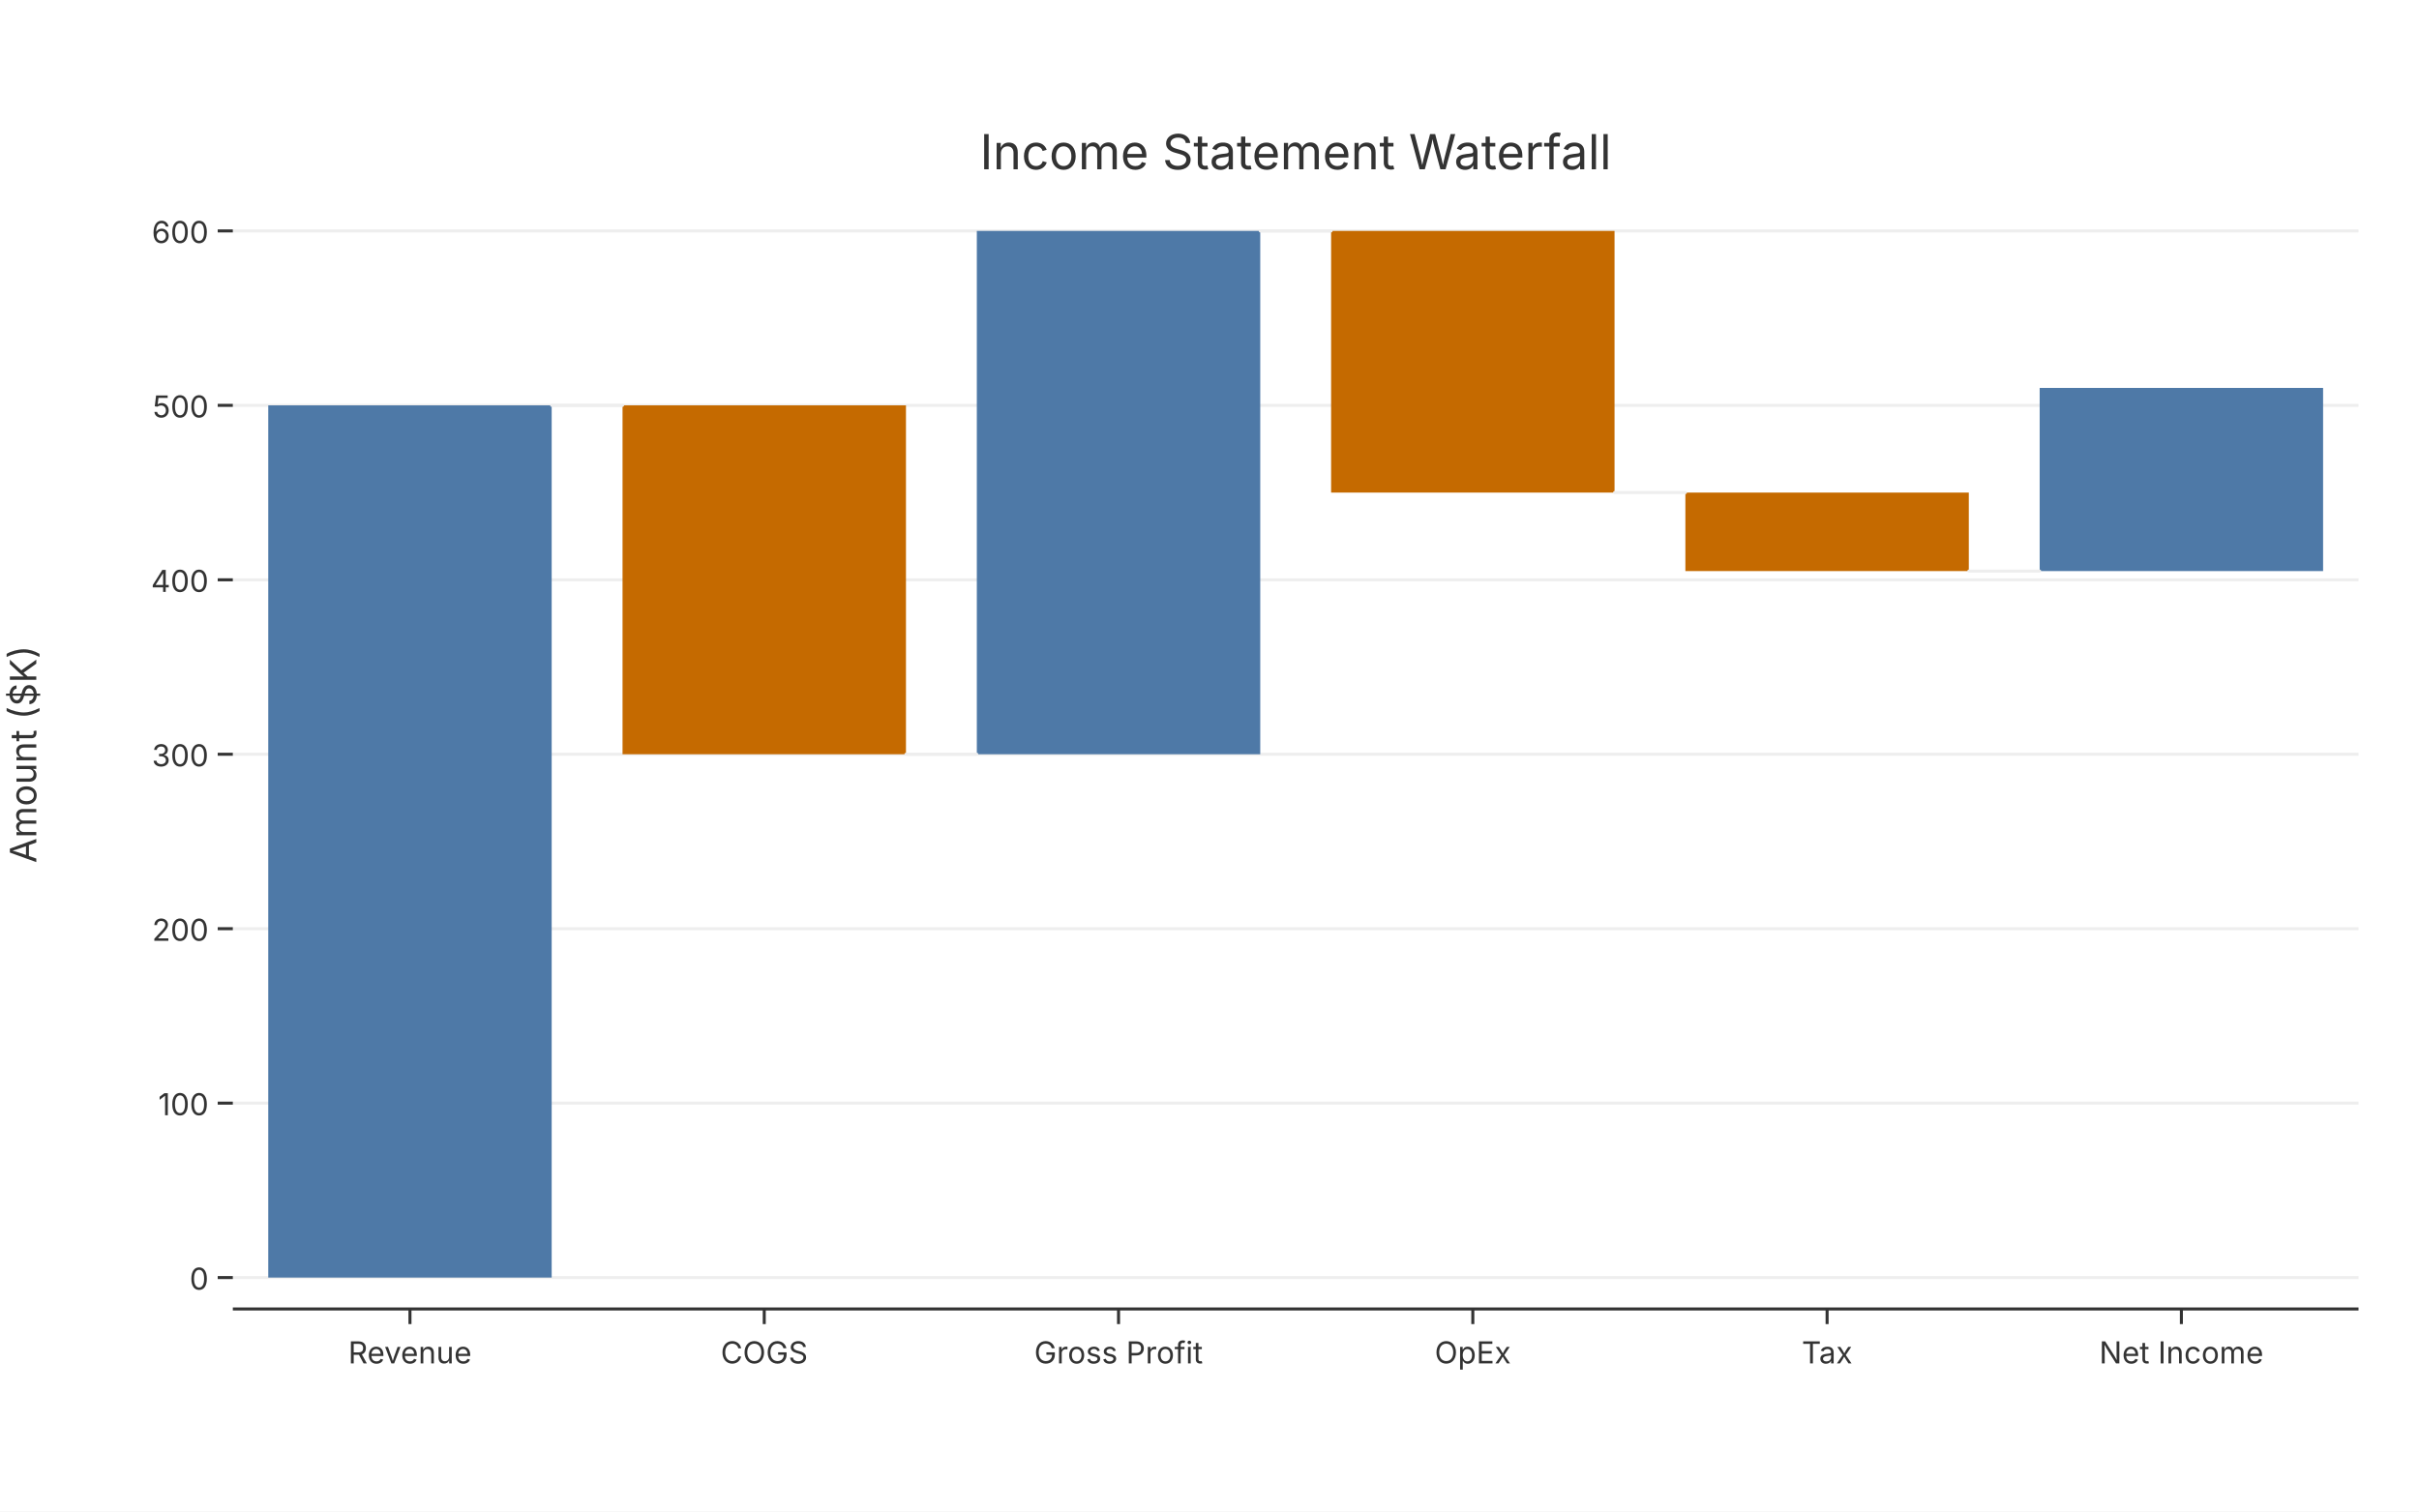
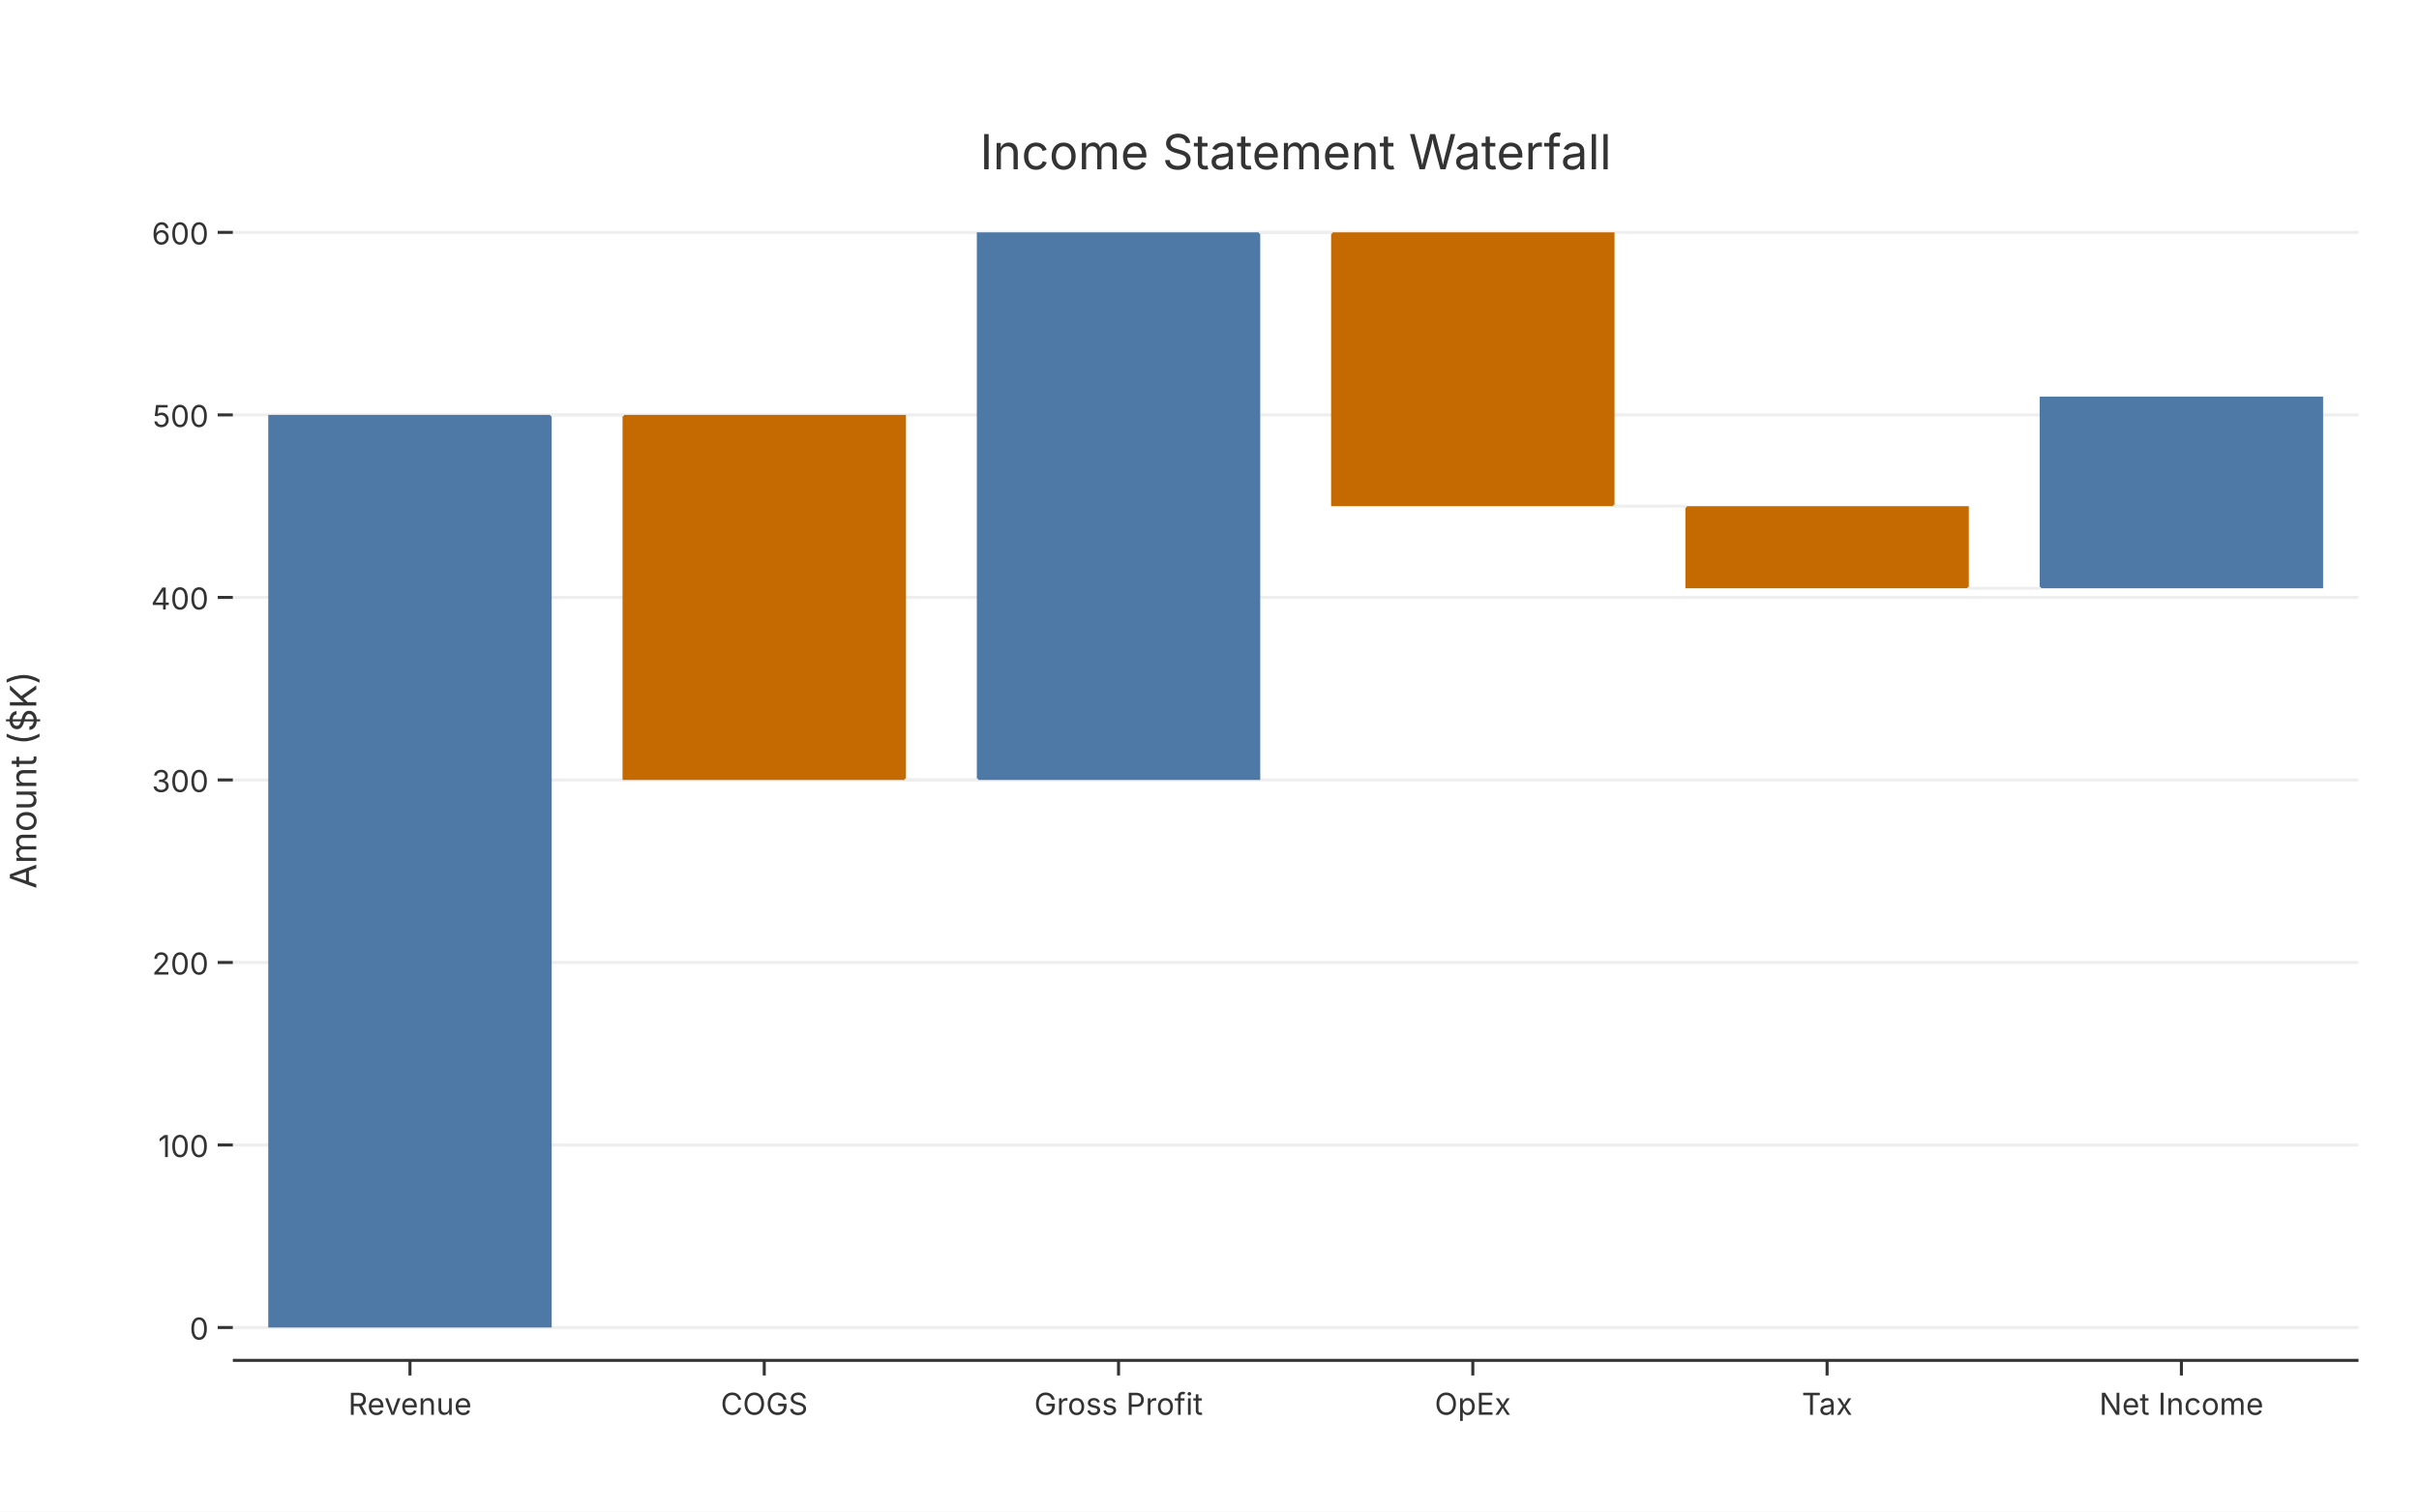
<svg xmlns="http://www.w3.org/2000/svg" width="800" height="500" viewBox="0 0 800.0 500.0">
  <defs>
    <clipPath id="plot-clip">
-       <rect x="77" y="66" width="703" height="367" />
+       <rect x="77" y="66" width="703" height="384" />
    </clipPath>
  </defs>
  <rect x="0" y="0" width="800" height="500" fill="#FFFFFF" />
-   <line x1="77" y1="422.613" x2="780" y2="422.613" stroke="#EEEEEE" stroke-width="1" />
-   <line x1="77" y1="364.909" x2="780" y2="364.909" stroke="#EEEEEE" stroke-width="1" />
-   <line x1="77" y1="307.204" x2="780" y2="307.204" stroke="#EEEEEE" stroke-width="1" />
-   <line x1="77" y1="249.5" x2="780" y2="249.5" stroke="#EEEEEE" stroke-width="1" />
-   <line x1="77" y1="191.796" x2="780" y2="191.796" stroke="#EEEEEE" stroke-width="1" />
-   <line x1="77" y1="134.091" x2="780" y2="134.091" stroke="#EEEEEE" stroke-width="1" />
-   <line x1="77" y1="76.387" x2="780" y2="76.387" stroke="#EEEEEE" stroke-width="1" />
-   <line x1="77" y1="433" x2="780" y2="433" stroke="#333333" stroke-width="1" />
+   <line x1="77" y1="439.132" x2="780" y2="439.132" stroke="#EEEEEE" stroke-width="1" />
+   <line x1="77" y1="378.755" x2="780" y2="378.755" stroke="#EEEEEE" stroke-width="1" />
+   <line x1="77" y1="318.377" x2="780" y2="318.377" stroke="#EEEEEE" stroke-width="1" />
+   <line x1="77" y1="258" x2="780" y2="258" stroke="#EEEEEE" stroke-width="1" />
+   <line x1="77" y1="197.623" x2="780" y2="197.623" stroke="#EEEEEE" stroke-width="1" />
+   <line x1="77" y1="137.245" x2="780" y2="137.245" stroke="#EEEEEE" stroke-width="1" />
+   <line x1="77" y1="76.868" x2="780" y2="76.868" stroke="#EEEEEE" stroke-width="1" />
+   <line x1="77" y1="450" x2="780" y2="450" stroke="#333333" stroke-width="1" />
  <g clip-path="url(#plot-clip)">
-     <rect x="88.717" y="134.091" width="93.733" height="288.522" fill="#4E79A7" />
-     <rect x="205.883" y="134.091" width="93.733" height="115.409" fill="#C56A00" />
-     <rect x="323.05" y="76.387" width="93.733" height="173.113" fill="#4E79A7" />
-     <rect x="440.217" y="76.387" width="93.733" height="86.557" fill="#C56A00" />
-     <rect x="557.383" y="162.943" width="93.733" height="25.967" fill="#C56A00" />
-     <rect x="674.55" y="128.321" width="93.733" height="60.59" fill="#4E79A7" />
-     <polyline points="182.45,134.091 205.883,134.091" fill="none" stroke="#EEEEEE" stroke-width="1" stroke-linejoin="round" stroke-linecap="round" />
-     <polyline points="299.617,249.5 323.05,249.5" fill="none" stroke="#EEEEEE" stroke-width="1" stroke-linejoin="round" stroke-linecap="round" />
-     <polyline points="416.783,76.387 440.217,76.387" fill="none" stroke="#EEEEEE" stroke-width="1" stroke-linejoin="round" stroke-linecap="round" />
-     <polyline points="533.95,162.943 557.383,162.943" fill="none" stroke="#EEEEEE" stroke-width="1" stroke-linejoin="round" stroke-linecap="round" />
-     <polyline points="651.117,188.91 674.55,188.91" fill="none" stroke="#EEEEEE" stroke-width="1" stroke-linejoin="round" stroke-linecap="round" />
+     <rect x="88.717" y="137.245" width="93.733" height="301.887" fill="#4E79A7" />
+     <rect x="205.883" y="137.245" width="93.733" height="120.755" fill="#C56A00" />
+     <rect x="323.05" y="76.868" width="93.733" height="181.132" fill="#4E79A7" />
+     <rect x="440.217" y="76.868" width="93.733" height="90.566" fill="#C56A00" />
+     <rect x="557.383" y="167.434" width="93.733" height="27.17" fill="#C56A00" />
+     <rect x="674.55" y="131.208" width="93.733" height="63.396" fill="#4E79A7" />
+     <polyline points="182.45,137.245 205.883,137.245" fill="none" stroke="#EEEEEE" stroke-width="1" stroke-linejoin="round" stroke-linecap="round" />
+     <polyline points="299.617,258 323.05,258" fill="none" stroke="#EEEEEE" stroke-width="1" stroke-linejoin="round" stroke-linecap="round" />
+     <polyline points="416.783,76.868 440.217,76.868" fill="none" stroke="#EEEEEE" stroke-width="1" stroke-linejoin="round" stroke-linecap="round" />
+     <polyline points="533.95,167.434 557.383,167.434" fill="none" stroke="#EEEEEE" stroke-width="1" stroke-linejoin="round" stroke-linecap="round" />
+     <polyline points="651.117,194.604 674.55,194.604" fill="none" stroke="#EEEEEE" stroke-width="1" stroke-linejoin="round" stroke-linecap="round" />
  </g>
-   <line x1="135.583" y1="433" x2="135.583" y2="438" stroke="#333333" stroke-width="1" />
-   <text x="135.583" y="451" font-family="Inter, Helvetica Neue, Arial, sans-serif" font-size="10" fill="#333333" text-anchor="middle">Revenue</text>
-   <line x1="252.75" y1="433" x2="252.75" y2="438" stroke="#333333" stroke-width="1" />
-   <text x="252.75" y="451" font-family="Inter, Helvetica Neue, Arial, sans-serif" font-size="10" fill="#333333" text-anchor="middle">COGS</text>
-   <line x1="369.917" y1="433" x2="369.917" y2="438" stroke="#333333" stroke-width="1" />
-   <text x="369.917" y="451" font-family="Inter, Helvetica Neue, Arial, sans-serif" font-size="10" fill="#333333" text-anchor="middle">Gross Profit</text>
-   <line x1="487.083" y1="433" x2="487.083" y2="438" stroke="#333333" stroke-width="1" />
-   <text x="487.083" y="451" font-family="Inter, Helvetica Neue, Arial, sans-serif" font-size="10" fill="#333333" text-anchor="middle">OpEx</text>
-   <line x1="604.25" y1="433" x2="604.25" y2="438" stroke="#333333" stroke-width="1" />
-   <text x="604.25" y="451" font-family="Inter, Helvetica Neue, Arial, sans-serif" font-size="10" fill="#333333" text-anchor="middle">Tax</text>
-   <line x1="721.417" y1="433" x2="721.417" y2="438" stroke="#333333" stroke-width="1" />
-   <text x="721.417" y="451" font-family="Inter, Helvetica Neue, Arial, sans-serif" font-size="10" fill="#333333" text-anchor="middle">Net Income</text>
-   <line x1="72" y1="422.613" x2="77" y2="422.613" stroke="#333333" stroke-width="1" />
-   <text x="69" y="426.613" font-family="Inter, Helvetica Neue, Arial, sans-serif" font-size="10" fill="#333333" text-anchor="end">0</text>
-   <line x1="72" y1="364.909" x2="77" y2="364.909" stroke="#333333" stroke-width="1" />
-   <text x="69" y="368.909" font-family="Inter, Helvetica Neue, Arial, sans-serif" font-size="10" fill="#333333" text-anchor="end">100</text>
-   <line x1="72" y1="307.204" x2="77" y2="307.204" stroke="#333333" stroke-width="1" />
-   <text x="69" y="311.204" font-family="Inter, Helvetica Neue, Arial, sans-serif" font-size="10" fill="#333333" text-anchor="end">200</text>
-   <line x1="72" y1="249.5" x2="77" y2="249.5" stroke="#333333" stroke-width="1" />
-   <text x="69" y="253.5" font-family="Inter, Helvetica Neue, Arial, sans-serif" font-size="10" fill="#333333" text-anchor="end">300</text>
-   <line x1="72" y1="191.796" x2="77" y2="191.796" stroke="#333333" stroke-width="1" />
-   <text x="69" y="195.796" font-family="Inter, Helvetica Neue, Arial, sans-serif" font-size="10" fill="#333333" text-anchor="end">400</text>
-   <line x1="72" y1="134.091" x2="77" y2="134.091" stroke="#333333" stroke-width="1" />
-   <text x="69" y="138.091" font-family="Inter, Helvetica Neue, Arial, sans-serif" font-size="10" fill="#333333" text-anchor="end">500</text>
-   <line x1="72" y1="76.387" x2="77" y2="76.387" stroke="#333333" stroke-width="1" />
-   <text x="69" y="80.387" font-family="Inter, Helvetica Neue, Arial, sans-serif" font-size="10" fill="#333333" text-anchor="end">600</text>
+   <line x1="135.583" y1="450" x2="135.583" y2="455" stroke="#333333" stroke-width="1" />
+   <text x="135.583" y="468" font-family="Inter, Helvetica Neue, Arial, sans-serif" font-size="10" fill="#333333" text-anchor="middle">Revenue</text>
+   <line x1="252.75" y1="450" x2="252.75" y2="455" stroke="#333333" stroke-width="1" />
+   <text x="252.75" y="468" font-family="Inter, Helvetica Neue, Arial, sans-serif" font-size="10" fill="#333333" text-anchor="middle">COGS</text>
+   <line x1="369.917" y1="450" x2="369.917" y2="455" stroke="#333333" stroke-width="1" />
+   <text x="369.917" y="468" font-family="Inter, Helvetica Neue, Arial, sans-serif" font-size="10" fill="#333333" text-anchor="middle">Gross Profit</text>
+   <line x1="487.083" y1="450" x2="487.083" y2="455" stroke="#333333" stroke-width="1" />
+   <text x="487.083" y="468" font-family="Inter, Helvetica Neue, Arial, sans-serif" font-size="10" fill="#333333" text-anchor="middle">OpEx</text>
+   <line x1="604.25" y1="450" x2="604.25" y2="455" stroke="#333333" stroke-width="1" />
+   <text x="604.25" y="468" font-family="Inter, Helvetica Neue, Arial, sans-serif" font-size="10" fill="#333333" text-anchor="middle">Tax</text>
+   <line x1="721.417" y1="450" x2="721.417" y2="455" stroke="#333333" stroke-width="1" />
+   <text x="721.417" y="468" font-family="Inter, Helvetica Neue, Arial, sans-serif" font-size="10" fill="#333333" text-anchor="middle">Net Income</text>
+   <line x1="72" y1="439.132" x2="77" y2="439.132" stroke="#333333" stroke-width="1" />
+   <text x="69" y="443.132" font-family="Inter, Helvetica Neue, Arial, sans-serif" font-size="10" fill="#333333" text-anchor="end">0</text>
+   <line x1="72" y1="378.755" x2="77" y2="378.755" stroke="#333333" stroke-width="1" />
+   <text x="69" y="382.755" font-family="Inter, Helvetica Neue, Arial, sans-serif" font-size="10" fill="#333333" text-anchor="end">100</text>
+   <line x1="72" y1="318.377" x2="77" y2="318.377" stroke="#333333" stroke-width="1" />
+   <text x="69" y="322.377" font-family="Inter, Helvetica Neue, Arial, sans-serif" font-size="10" fill="#333333" text-anchor="end">200</text>
+   <line x1="72" y1="258" x2="77" y2="258" stroke="#333333" stroke-width="1" />
+   <text x="69" y="262" font-family="Inter, Helvetica Neue, Arial, sans-serif" font-size="10" fill="#333333" text-anchor="end">300</text>
+   <line x1="72" y1="197.623" x2="77" y2="197.623" stroke="#333333" stroke-width="1" />
+   <text x="69" y="201.623" font-family="Inter, Helvetica Neue, Arial, sans-serif" font-size="10" fill="#333333" text-anchor="end">400</text>
+   <line x1="72" y1="137.245" x2="77" y2="137.245" stroke="#333333" stroke-width="1" />
+   <text x="69" y="141.245" font-family="Inter, Helvetica Neue, Arial, sans-serif" font-size="10" fill="#333333" text-anchor="end">500</text>
+   <line x1="72" y1="76.868" x2="77" y2="76.868" stroke="#333333" stroke-width="1" />
+   <text x="69" y="80.868" font-family="Inter, Helvetica Neue, Arial, sans-serif" font-size="10" fill="#333333" text-anchor="end">600</text>
  <text x="428.5" y="56" font-family="Inter, Helvetica Neue, Arial, sans-serif" font-size="16" fill="#333333" text-anchor="middle">Income Statement Waterfall</text>
-   <text x="428.5" y="475" font-family="Inter, Helvetica Neue, Arial, sans-serif" font-size="12" fill="#333333" text-anchor="middle" />
-   <text x="12" y="249.5" font-family="Inter, Helvetica Neue, Arial, sans-serif" font-size="12" fill="#333333" text-anchor="middle" transform="rotate(-90,12,249.5)">Amount ($K)</text>
+   <text x="12" y="258" font-family="Inter, Helvetica Neue, Arial, sans-serif" font-size="12" fill="#333333" text-anchor="middle" transform="rotate(-90,12,258.0)">Amount ($K)</text>
</svg>
